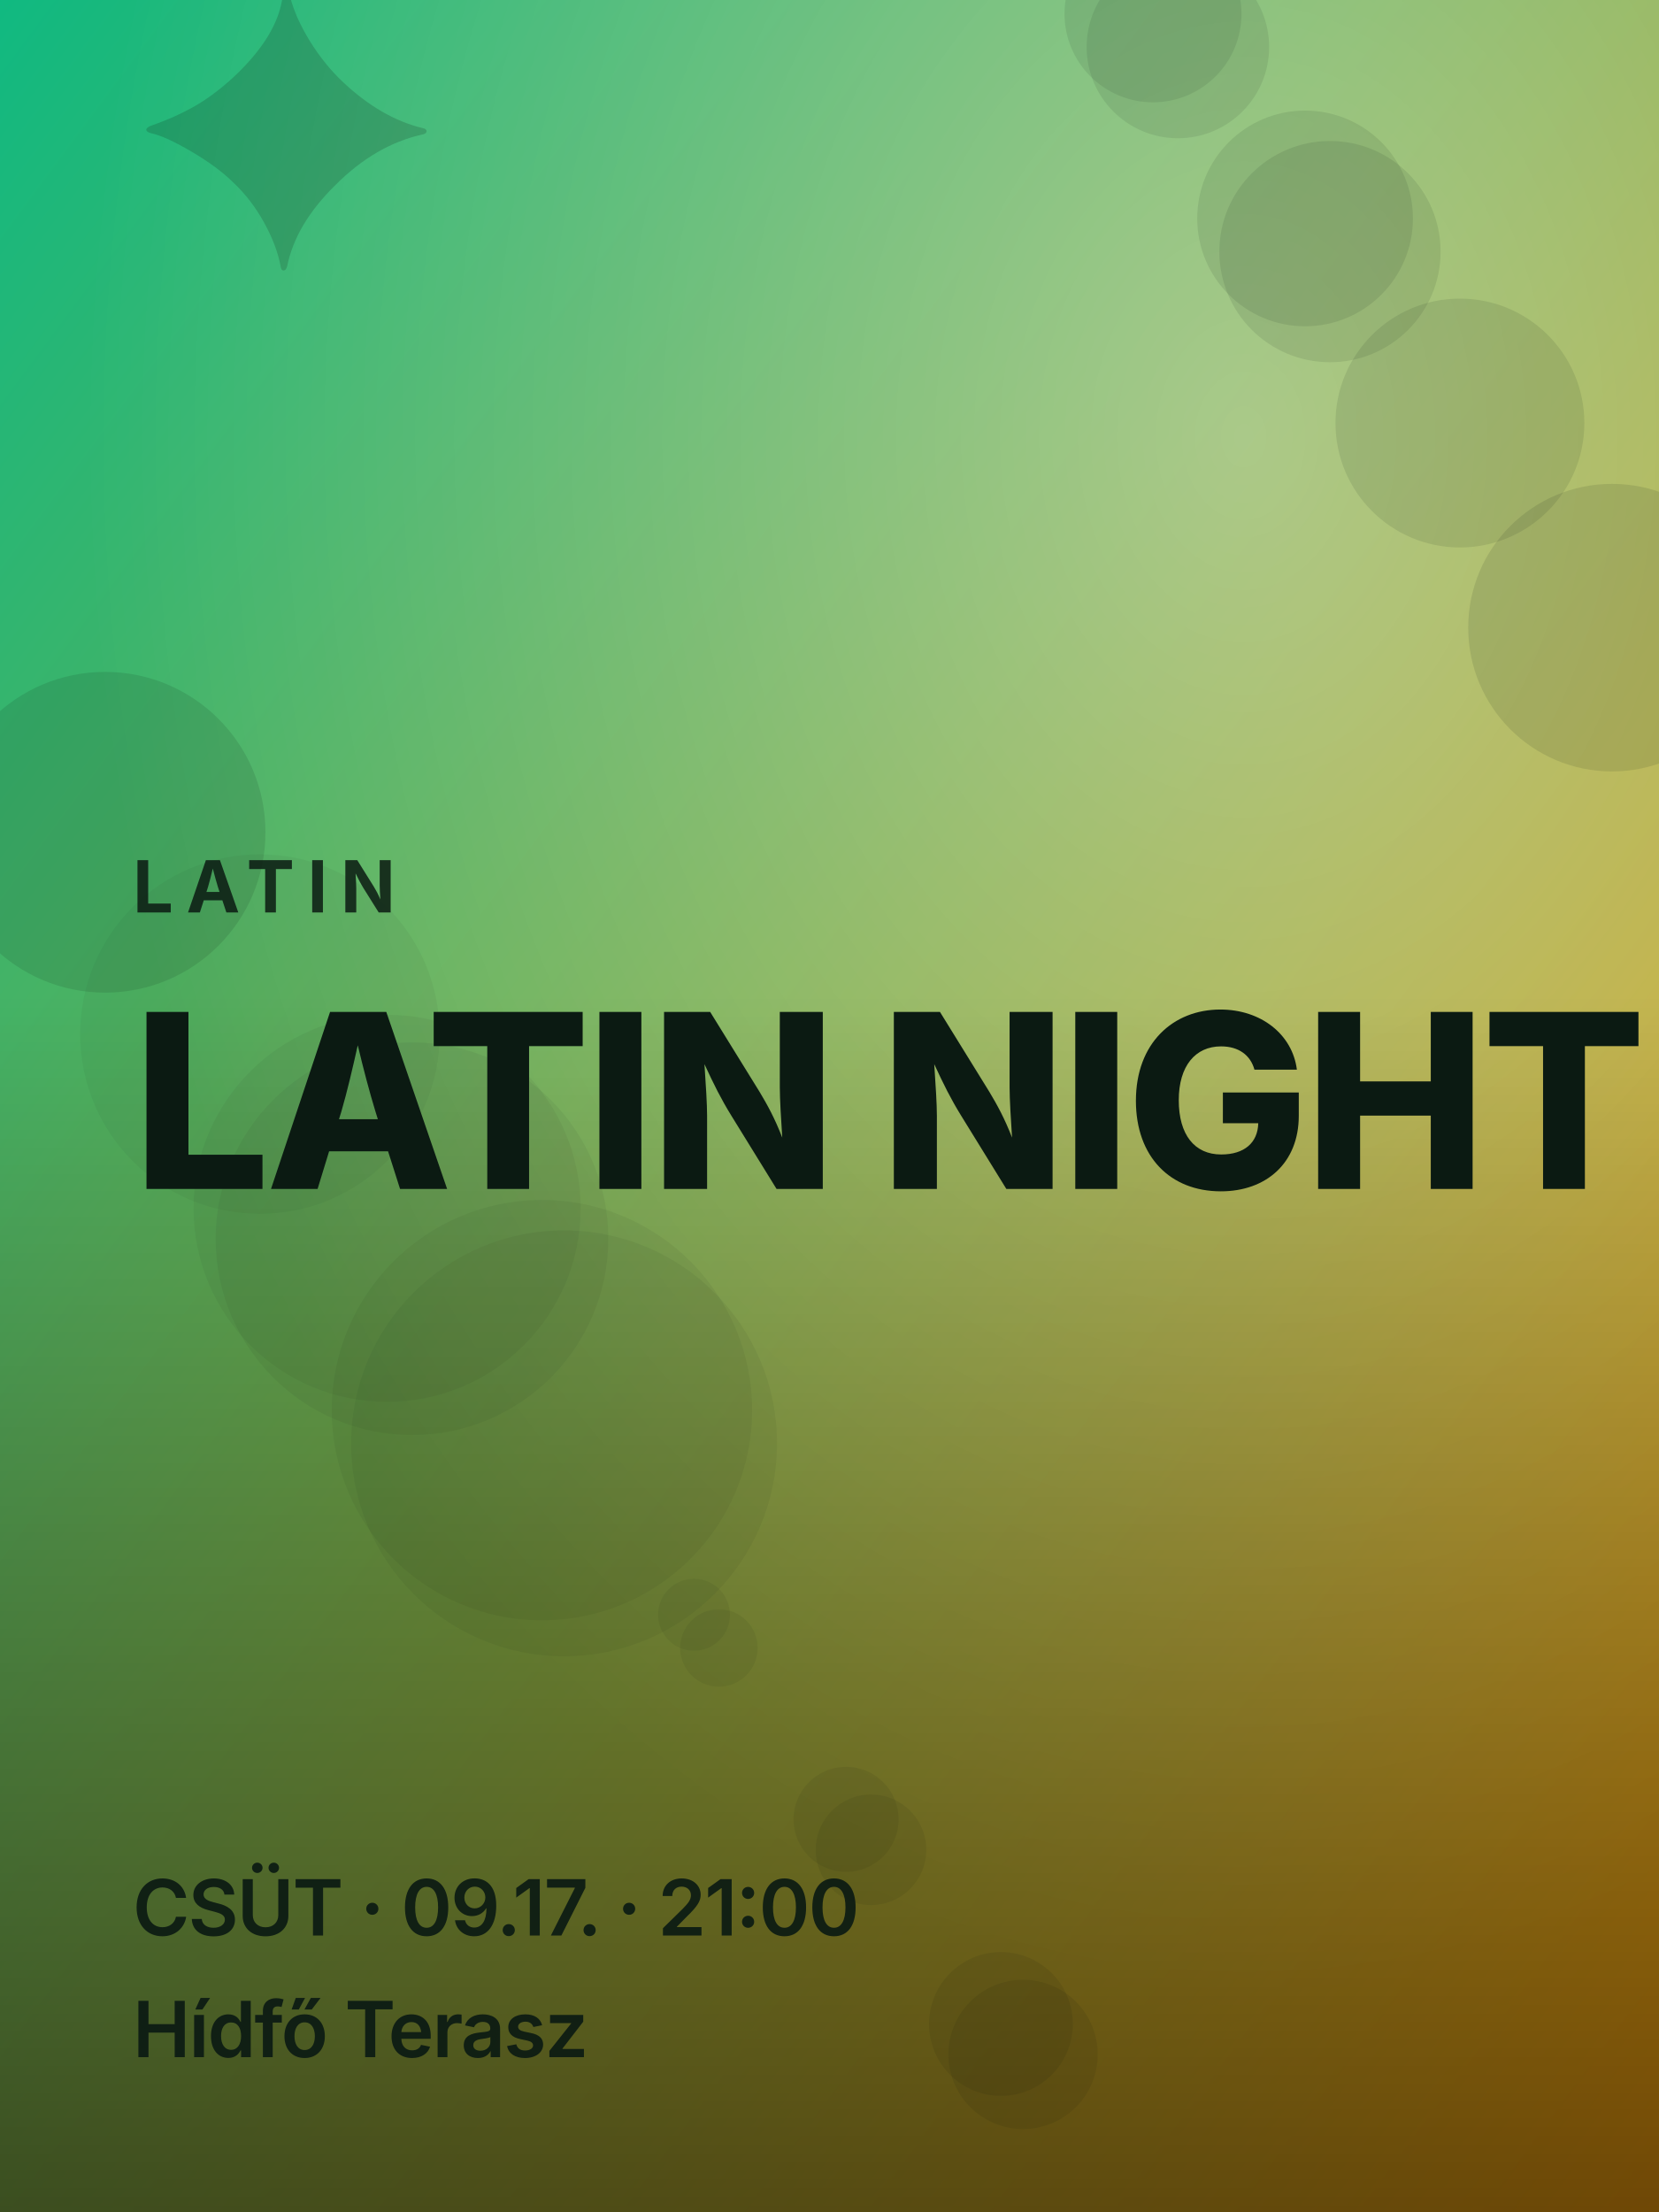
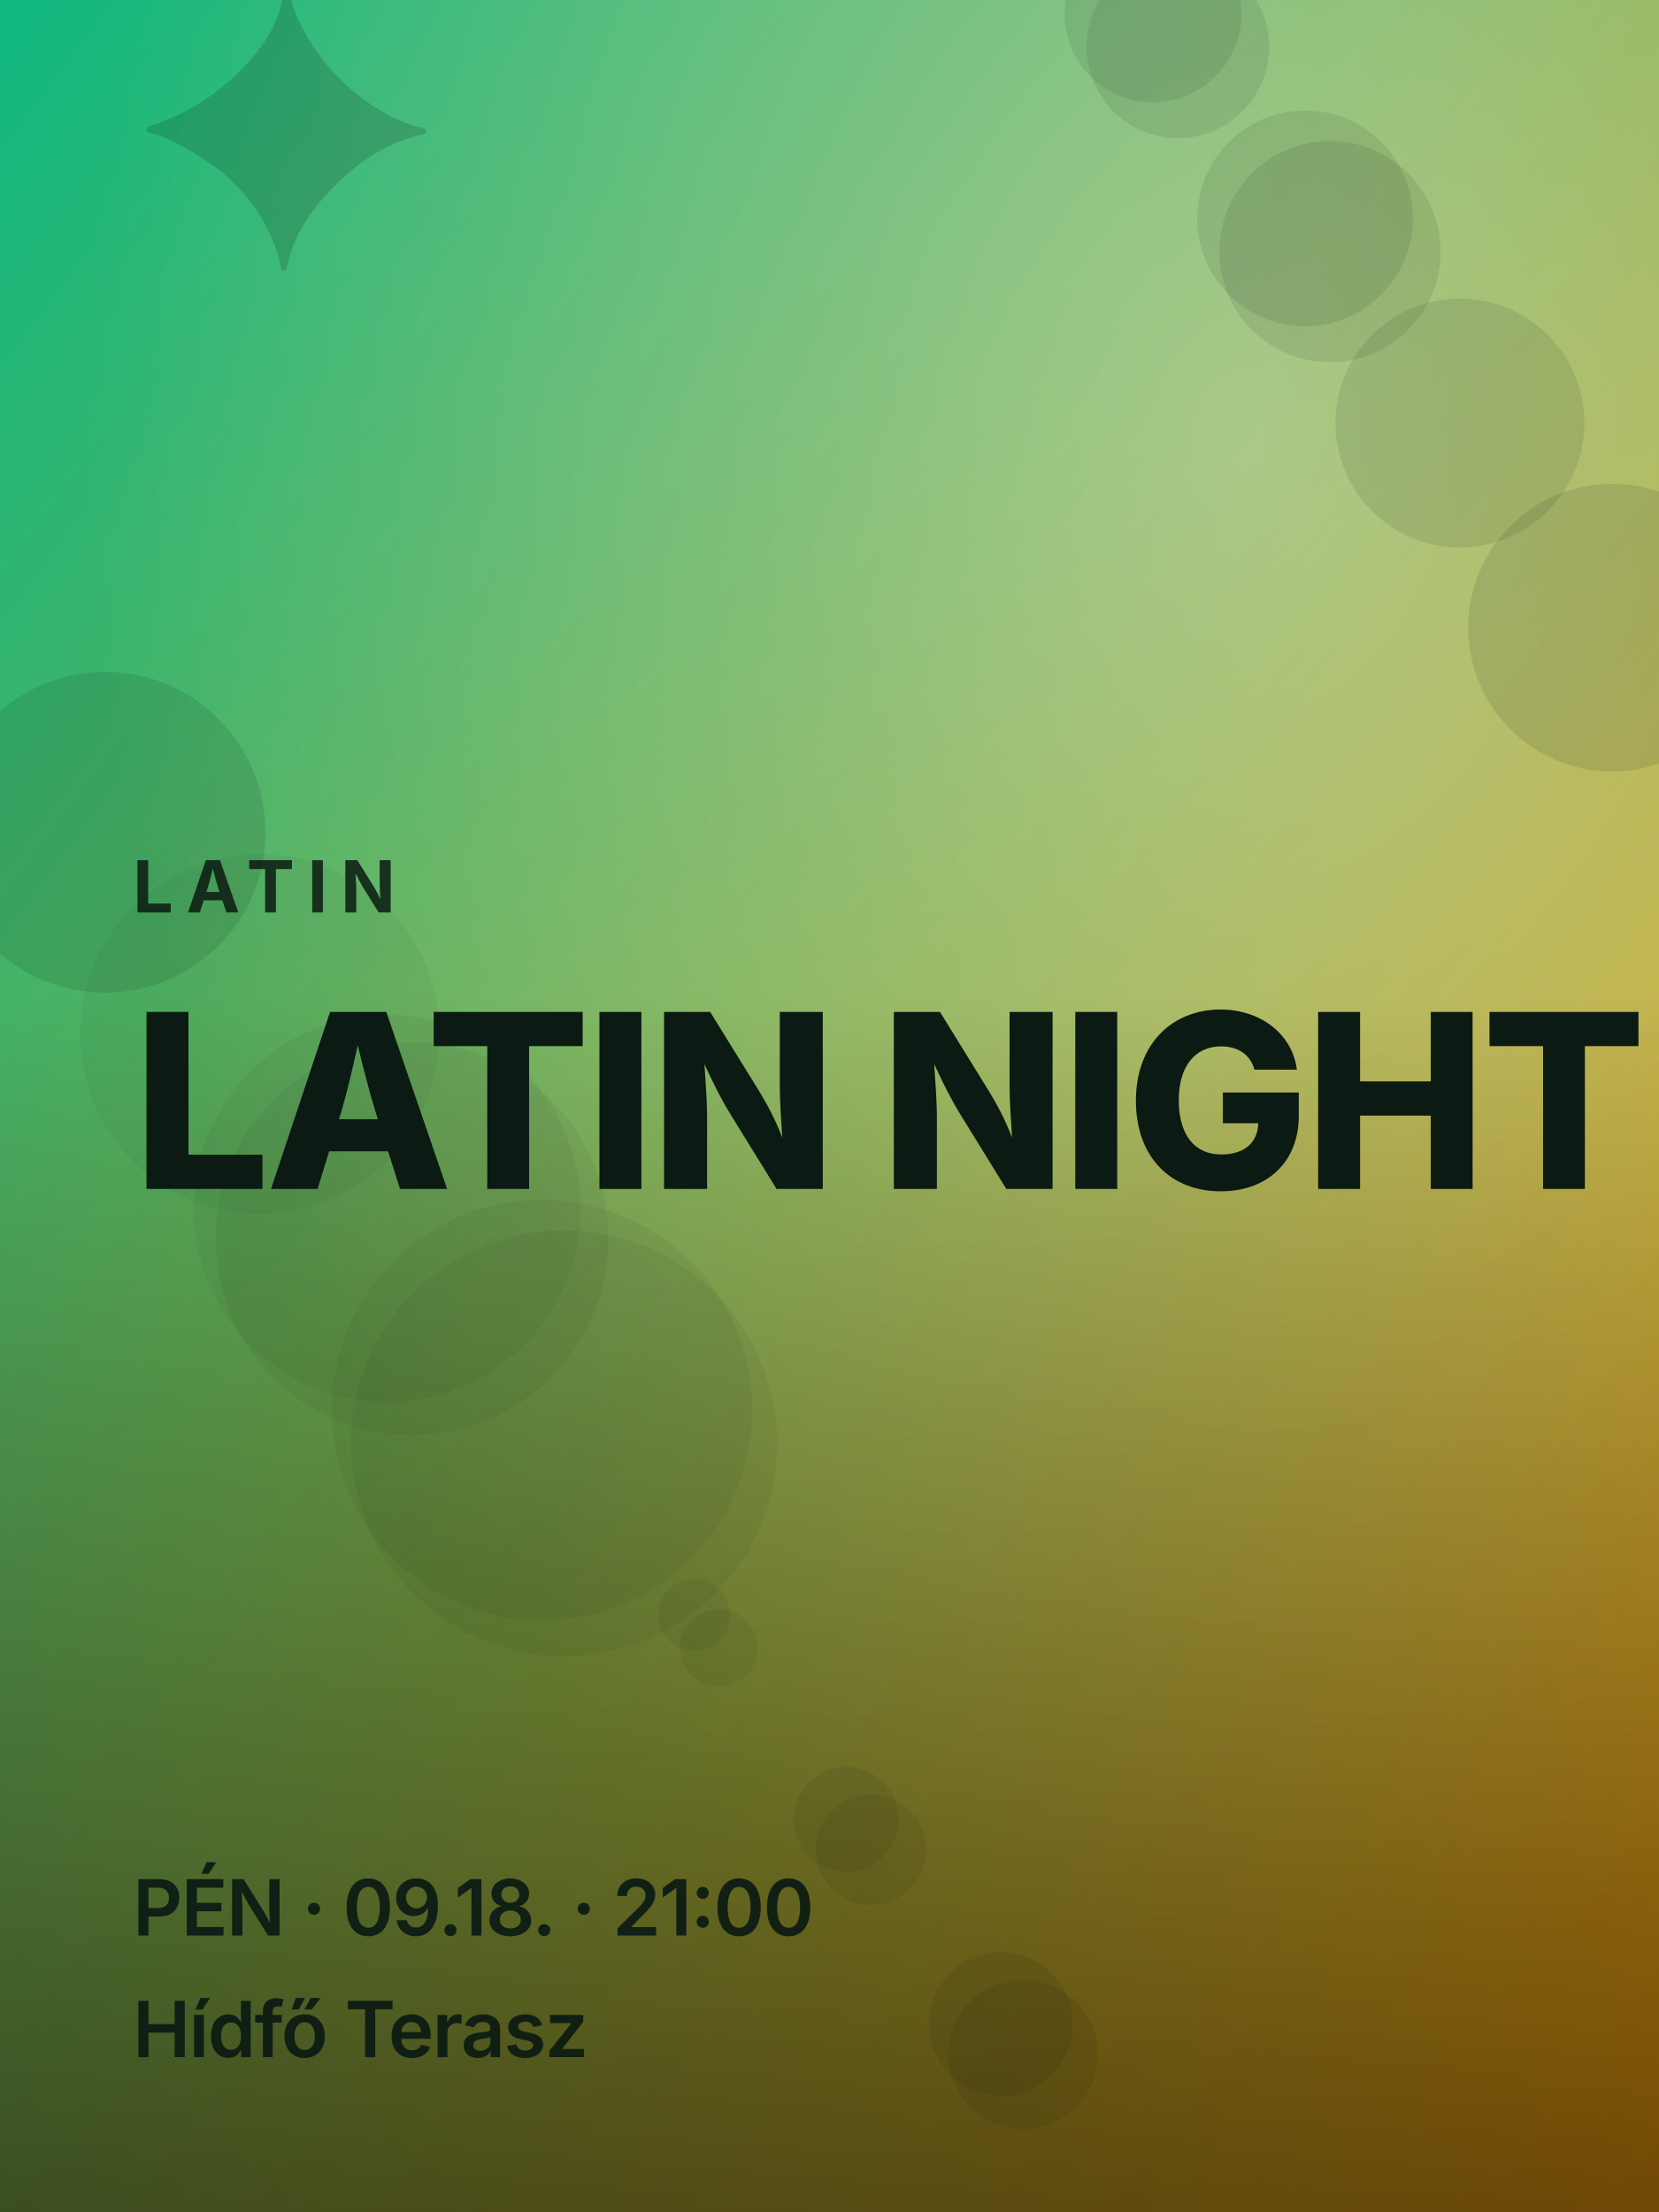
<svg xmlns="http://www.w3.org/2000/svg" viewBox="0 0 600 800" width="600" height="800" role="img" aria-label="Latin Night">
  <defs>
    <linearGradient id="bg" x1="0" y1="0" x2="1" y2="1">
      <stop offset="0" stop-color="#10b981" />
      <stop offset="1" stop-color="#f59e0b" />
    </linearGradient>
    <radialGradient id="glow" cx="0.75" cy="0.2" r="0.7">
      <stop offset="0" stop-color="#ffffff" stop-opacity="0.35" />
      <stop offset="1" stop-color="#ffffff" stop-opacity="0" />
    </radialGradient>
    <linearGradient id="shade" x1="0" y1="0" x2="0" y2="1">
      <stop offset="0.45" stop-color="#000" stop-opacity="0" />
      <stop offset="1" stop-color="#000" stop-opacity="0.55" />
    </linearGradient>
  </defs>
  <rect width="600" height="800" fill="url(#bg)" />
  <rect width="600" height="800" fill="url(#glow)" />
  <circle cx="481" cy="91" r="40" fill="#0b1a12" opacity="0.099" />
  <circle cx="426" cy="17" r="33" fill="#0b1a12" opacity="0.092" />
  <circle cx="370" cy="743" r="27" fill="#0b1a12" opacity="0.084" />
  <circle cx="315" cy="669" r="20" fill="#0b1a12" opacity="0.077" />
  <circle cx="260" cy="596" r="14" fill="#0b1a12" opacity="0.069" />
  <circle cx="204" cy="522" r="77" fill="#0b1a12" opacity="0.062" />
  <circle cx="149" cy="448" r="71" fill="#0b1a12" opacity="0.055" />
  <circle cx="94" cy="374" r="65" fill="#0b1a12" opacity="0.047" />
  <circle cx="38" cy="301" r="58" fill="#0b1a12" opacity="0.120" />
  <circle cx="583" cy="227" r="52" fill="#0b1a12" opacity="0.113" />
  <circle cx="528" cy="153" r="45" fill="#0b1a12" opacity="0.105" />
  <circle cx="472" cy="79" r="39" fill="#0b1a12" opacity="0.098" />
  <circle cx="417" cy="5" r="32" fill="#0b1a12" opacity="0.090" />
  <circle cx="362" cy="732" r="26" fill="#0b1a12" opacity="0.083" />
  <circle cx="306" cy="658" r="19" fill="#0b1a12" opacity="0.076" />
  <circle cx="251" cy="584" r="13" fill="#0b1a12" opacity="0.068" />
  <circle cx="196" cy="510" r="76" fill="#0b1a12" opacity="0.061" />
  <circle cx="140" cy="437" r="70" fill="#0b1a12" opacity="0.054" />
  <text x="48" y="96" font-size="140" fill="#0b1a12" opacity="0.18" font-weight="900">✦</text>
  <rect width="600" height="800" fill="url(#shade)" />
  <g fill="#0b1a12" font-family="Inter, 'Segoe UI', system-ui, sans-serif" style="letter-spacing:-0.02em">
    <text x="48" y="330" font-size="26" font-weight="700" opacity="0.85" style="letter-spacing:0.18em">LATIN</text>
    <text x="48" y="430" font-size="88" font-weight="800">LATIN NIGHT</text>
-     <text x="48" y="700" font-size="28" font-weight="600" opacity="0.92">CSÜT · 09.17. · 21:00</text>
+     <text x="48" y="700" font-size="28" font-weight="600" opacity="0.92">PÉN · 09.18. · 21:00</text>
    <text x="48" y="744" font-size="28" font-weight="600" opacity="0.92">Hídfő Terasz</text>
  </g>
</svg>
